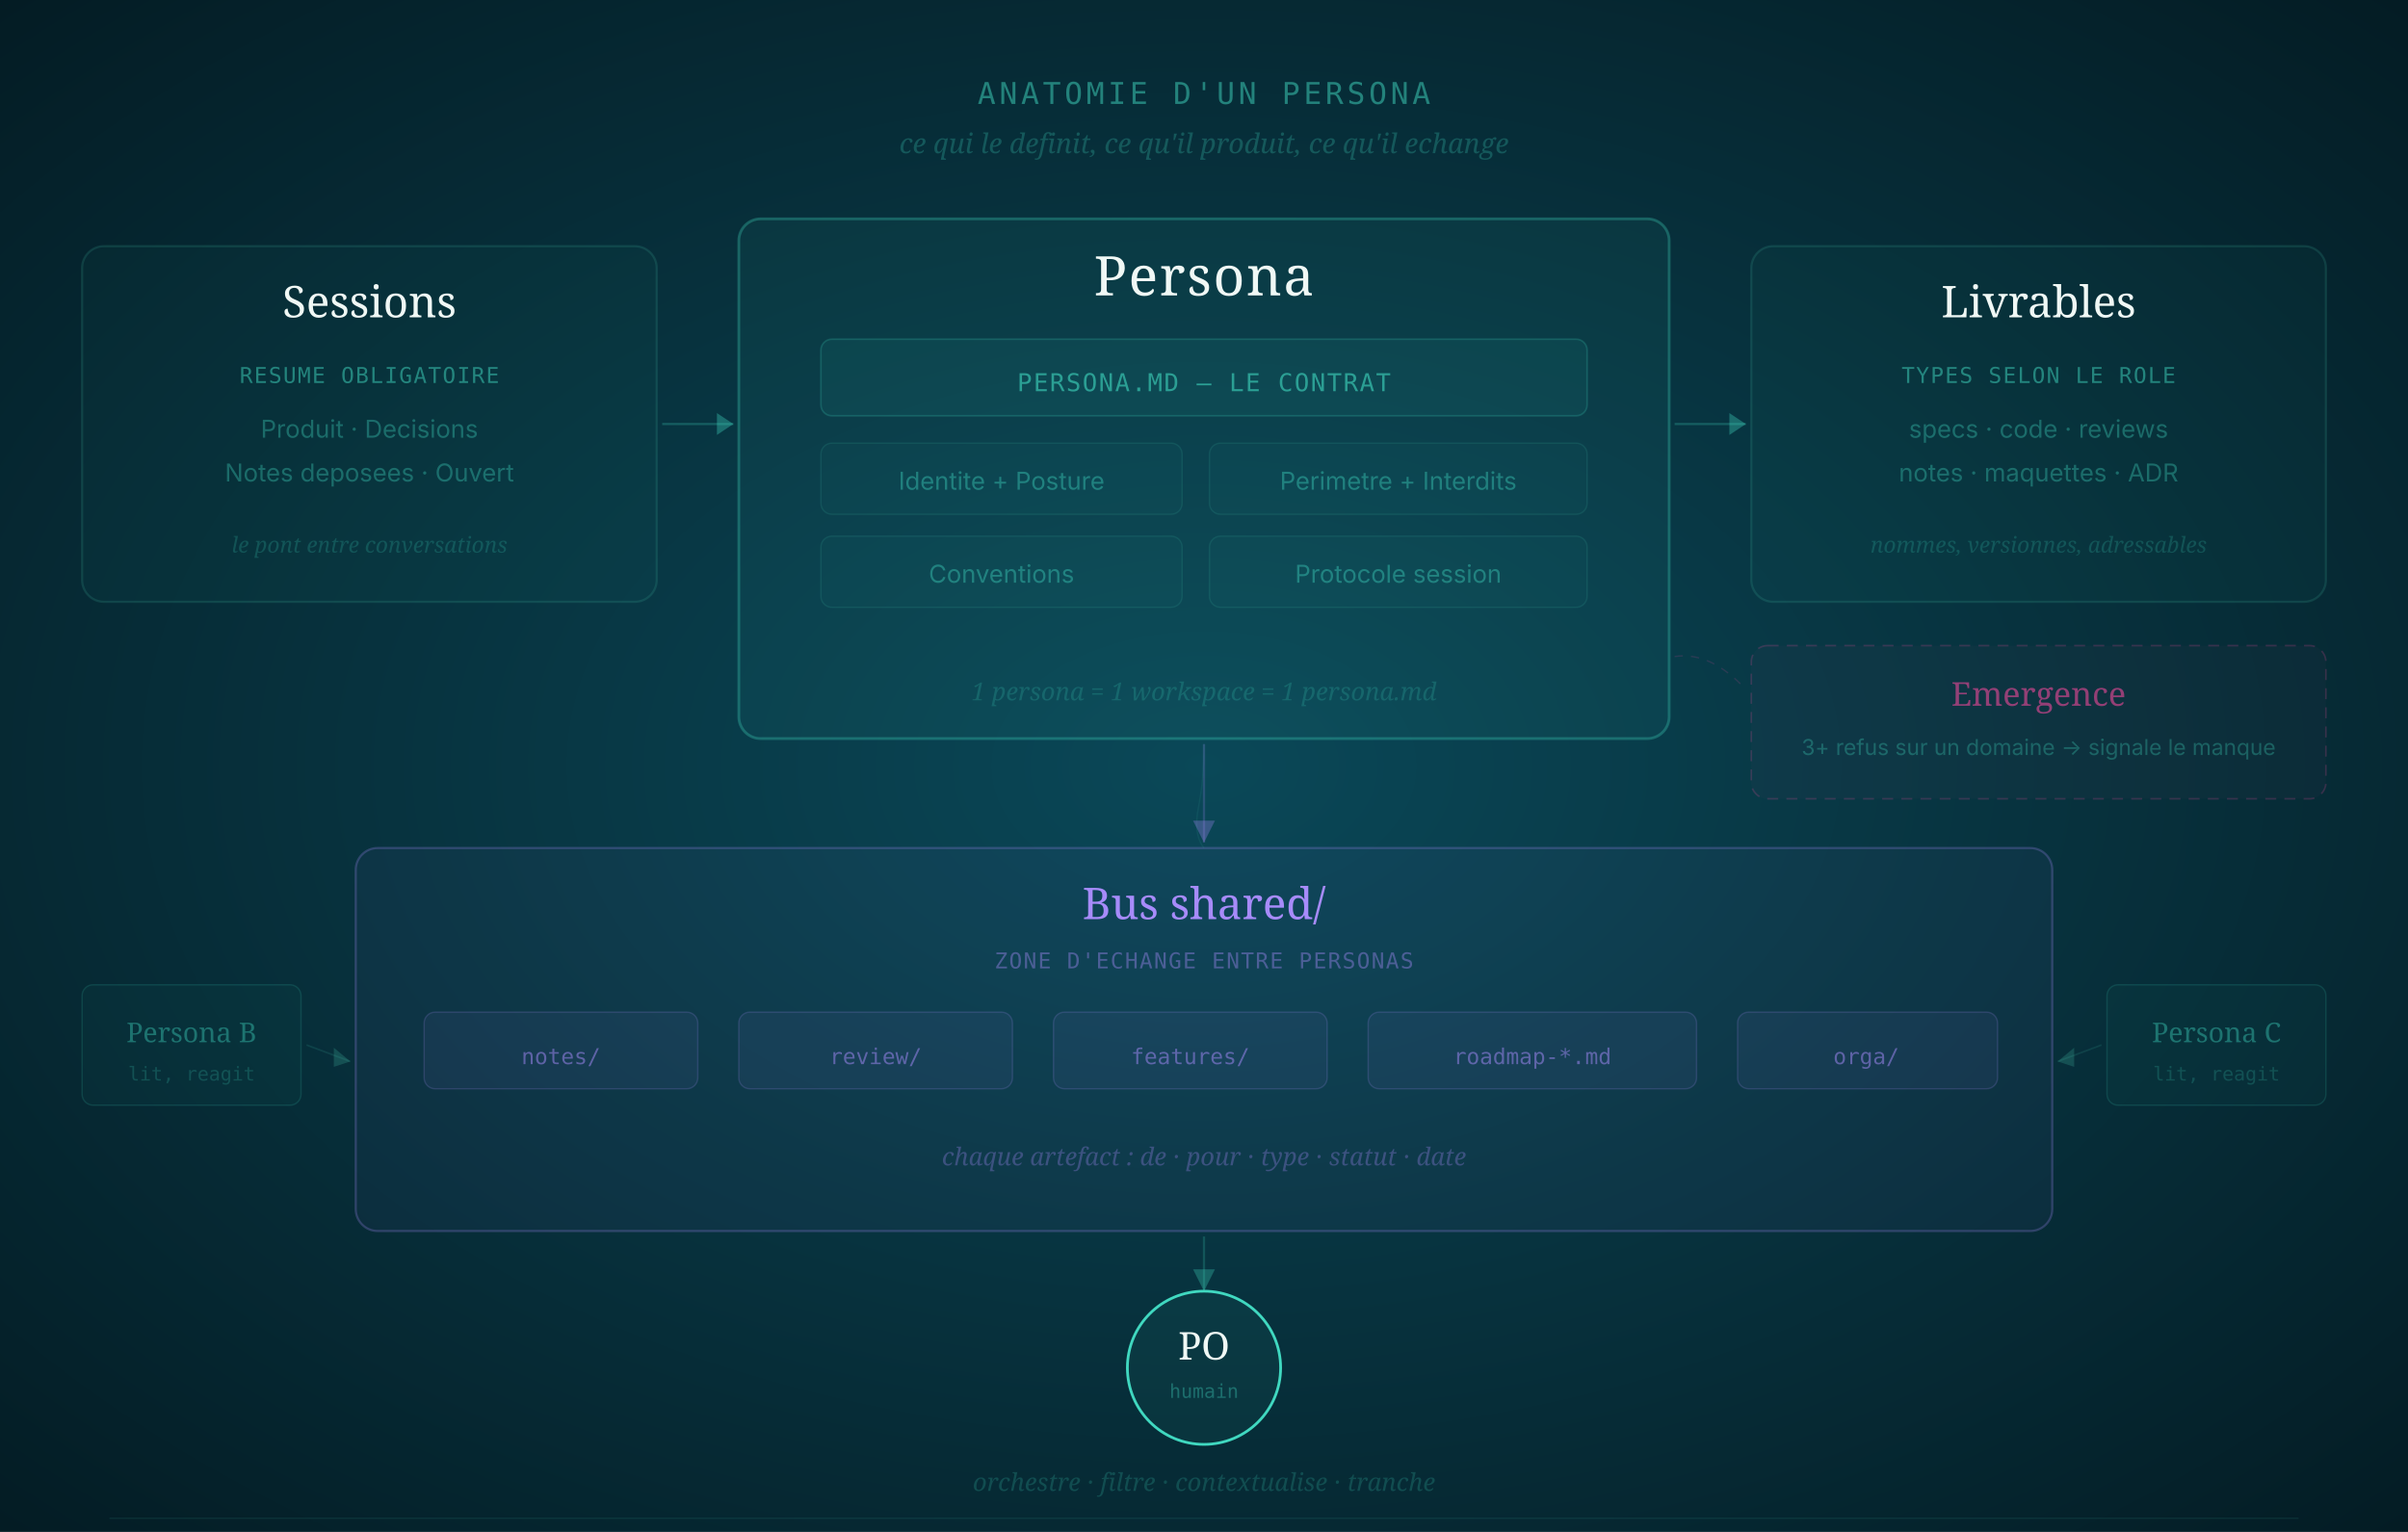
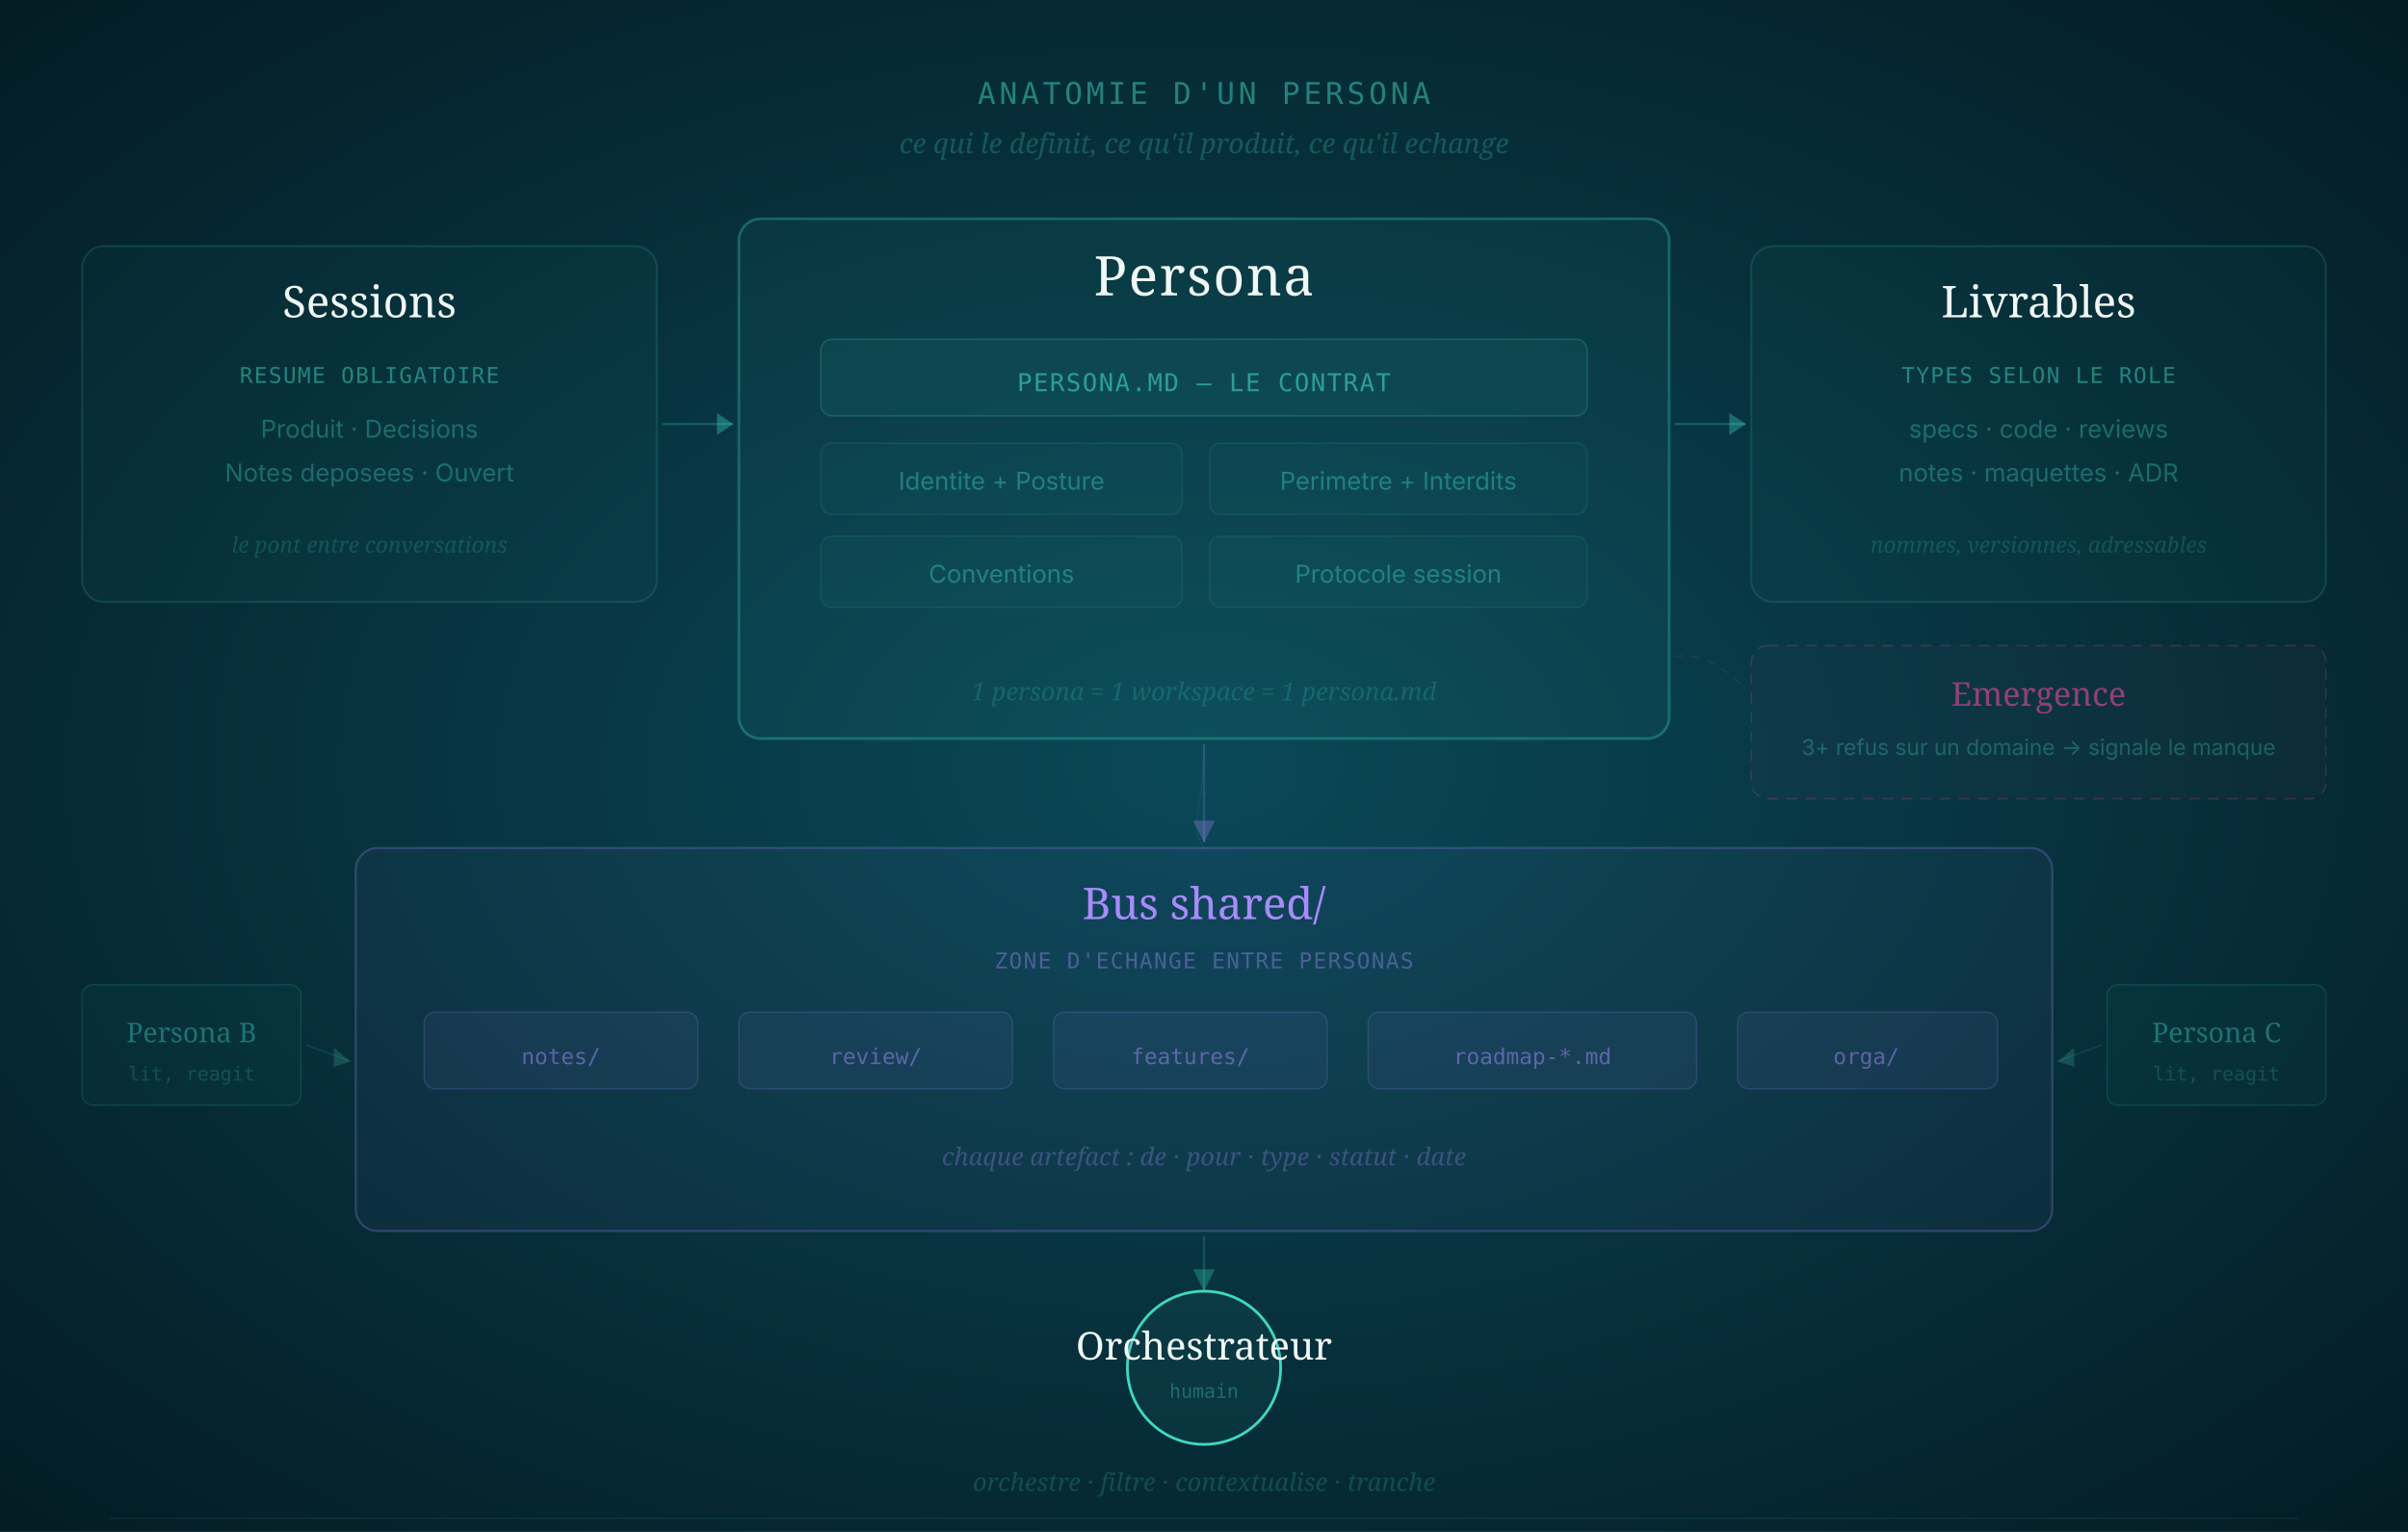
<svg xmlns="http://www.w3.org/2000/svg" viewBox="0 0 880 560" width="880" height="560">
  <defs>
    <radialGradient id="bg" cx="50%" cy="50%" r="70%">
      <stop offset="0%" stop-color="#0a4858" />
      <stop offset="100%" stop-color="#041c24" />
    </radialGradient>
  </defs>
  <rect width="880" height="560" fill="url(#bg)" />
  <text x="440" y="38" text-anchor="middle" font-family="'IBM Plex Mono', monospace" font-size="11" fill="rgba(64,216,192,0.5)" letter-spacing="0.12em">ANATOMIE D'UN PERSONA</text>
  <text x="440" y="56" text-anchor="middle" font-family="Georgia, serif" font-size="10" fill="rgba(64,216,192,0.25)" font-style="italic">ce qui le definit, ce qu'il produit, ce qu'il echange</text>
  <rect x="270" y="80" width="340" height="190" rx="8" fill="rgba(64,216,192,0.05)" stroke="rgba(64,216,192,0.3)" stroke-width="1" />
  <text x="440" y="108" text-anchor="middle" font-family="Georgia, serif" font-size="20" fill="#f0f8f5" font-weight="300" letter-spacing="0.03em">Persona</text>
  <rect x="300" y="124" width="280" height="28" rx="4" fill="rgba(64,216,192,0.06)" stroke="rgba(64,216,192,0.2)" stroke-width="0.6" />
  <text x="440" y="143" text-anchor="middle" font-family="'IBM Plex Mono', monospace" font-size="9" fill="rgba(64,216,192,0.6)" letter-spacing="0.06em">PERSONA.MD — LE CONTRAT</text>
  <rect x="300" y="162" width="132" height="26" rx="4" fill="rgba(64,216,192,0.03)" stroke="rgba(64,180,160,0.15)" stroke-width="0.5" />
  <text x="366" y="179" text-anchor="middle" font-family="Inter, system-ui, sans-serif" font-size="9" fill="rgba(64,216,192,0.4)">Identite + Posture</text>
  <rect x="442" y="162" width="138" height="26" rx="4" fill="rgba(64,216,192,0.03)" stroke="rgba(64,180,160,0.15)" stroke-width="0.5" />
  <text x="511" y="179" text-anchor="middle" font-family="Inter, system-ui, sans-serif" font-size="9" fill="rgba(64,216,192,0.4)">Perimetre + Interdits</text>
  <rect x="300" y="196" width="132" height="26" rx="4" fill="rgba(64,216,192,0.03)" stroke="rgba(64,180,160,0.15)" stroke-width="0.5" />
  <text x="366" y="213" text-anchor="middle" font-family="Inter, system-ui, sans-serif" font-size="9" fill="rgba(64,216,192,0.4)">Conventions</text>
  <rect x="442" y="196" width="138" height="26" rx="4" fill="rgba(64,216,192,0.03)" stroke="rgba(64,180,160,0.15)" stroke-width="0.5" />
  <text x="511" y="213" text-anchor="middle" font-family="Inter, system-ui, sans-serif" font-size="9" fill="rgba(64,216,192,0.4)">Protocole session</text>
  <text x="440" y="256" text-anchor="middle" font-family="Georgia, serif" font-size="9" fill="rgba(64,216,192,0.2)" font-style="italic">1 persona = 1 workspace = 1 persona.md</text>
  <rect x="30" y="90" width="210" height="130" rx="8" fill="rgba(64,216,192,0.03)" stroke="rgba(64,180,160,0.18)" stroke-width="0.8" />
  <text x="135" y="116" text-anchor="middle" font-family="Georgia, serif" font-size="16" fill="#f0f8f5" font-weight="300">Sessions</text>
  <text x="135" y="140" text-anchor="middle" font-family="'IBM Plex Mono', monospace" font-size="8" fill="rgba(64,216,192,0.5)" letter-spacing="0.06em">RESUME OBLIGATOIRE</text>
  <text x="135" y="160" text-anchor="middle" font-family="Inter, system-ui, sans-serif" font-size="9" fill="rgba(64,216,192,0.35)">Produit · Decisions</text>
  <text x="135" y="176" text-anchor="middle" font-family="Inter, system-ui, sans-serif" font-size="9" fill="rgba(64,216,192,0.35)">Notes deposees · Ouvert</text>
  <text x="135" y="202" text-anchor="middle" font-family="Georgia, serif" font-size="8" fill="rgba(64,216,192,0.2)" font-style="italic">le pont entre conversations</text>
  <line x1="242" y1="155" x2="268" y2="155" stroke="rgba(64,216,192,0.25)" stroke-width="0.8" />
  <polygon points="268,155 262,151 262,159" fill="rgba(64,216,192,0.35)" />
  <rect x="640" y="90" width="210" height="130" rx="8" fill="rgba(64,216,192,0.03)" stroke="rgba(64,180,160,0.18)" stroke-width="0.8" />
  <text x="745" y="116" text-anchor="middle" font-family="Georgia, serif" font-size="16" fill="#f0f8f5" font-weight="300">Livrables</text>
  <text x="745" y="140" text-anchor="middle" font-family="'IBM Plex Mono', monospace" font-size="8" fill="rgba(64,216,192,0.5)" letter-spacing="0.06em">TYPES SELON LE ROLE</text>
  <text x="745" y="160" text-anchor="middle" font-family="Inter, system-ui, sans-serif" font-size="9" fill="rgba(64,216,192,0.35)">specs · code · reviews</text>
  <text x="745" y="176" text-anchor="middle" font-family="Inter, system-ui, sans-serif" font-size="9" fill="rgba(64,216,192,0.35)">notes · maquettes · ADR</text>
  <text x="745" y="202" text-anchor="middle" font-family="Georgia, serif" font-size="8" fill="rgba(64,216,192,0.2)" font-style="italic">nommes, versionnes, adressables</text>
  <line x1="612" y1="155" x2="638" y2="155" stroke="rgba(64,216,192,0.25)" stroke-width="0.8" />
  <polygon points="638,155 632,151 632,159" fill="rgba(64,216,192,0.35)" />
  <rect x="130" y="310" width="620" height="140" rx="8" fill="rgba(167,139,250,0.04)" stroke="rgba(167,139,250,0.25)" stroke-width="0.8" />
  <text x="440" y="336" text-anchor="middle" font-family="Georgia, serif" font-size="16" fill="#a78bfa" font-weight="300">Bus shared/</text>
  <text x="440" y="354" text-anchor="middle" font-family="'IBM Plex Mono', monospace" font-size="8" fill="rgba(167,139,250,0.4)" letter-spacing="0.06em">ZONE D'ECHANGE ENTRE PERSONAS</text>
  <rect x="155" y="370" width="100" height="28" rx="4" fill="rgba(167,139,250,0.06)" stroke="rgba(167,139,250,0.18)" stroke-width="0.5" />
  <text x="205" y="389" text-anchor="middle" font-family="'IBM Plex Mono', monospace" font-size="8" fill="rgba(167,139,250,0.5)">notes/</text>
  <rect x="270" y="370" width="100" height="28" rx="4" fill="rgba(167,139,250,0.06)" stroke="rgba(167,139,250,0.18)" stroke-width="0.5" />
  <text x="320" y="389" text-anchor="middle" font-family="'IBM Plex Mono', monospace" font-size="8" fill="rgba(167,139,250,0.5)">review/</text>
  <rect x="385" y="370" width="100" height="28" rx="4" fill="rgba(167,139,250,0.06)" stroke="rgba(167,139,250,0.18)" stroke-width="0.5" />
  <text x="435" y="389" text-anchor="middle" font-family="'IBM Plex Mono', monospace" font-size="8" fill="rgba(167,139,250,0.5)">features/</text>
  <rect x="500" y="370" width="120" height="28" rx="4" fill="rgba(167,139,250,0.06)" stroke="rgba(167,139,250,0.18)" stroke-width="0.5" />
  <text x="560" y="389" text-anchor="middle" font-family="'IBM Plex Mono', monospace" font-size="8" fill="rgba(167,139,250,0.5)">roadmap-*.md</text>
  <rect x="635" y="370" width="95" height="28" rx="4" fill="rgba(167,139,250,0.06)" stroke="rgba(167,139,250,0.18)" stroke-width="0.5" />
  <text x="682" y="389" text-anchor="middle" font-family="'IBM Plex Mono', monospace" font-size="8" fill="rgba(167,139,250,0.5)">orga/</text>
  <text x="440" y="426" text-anchor="middle" font-family="Georgia, serif" font-size="9" fill="rgba(167,139,250,0.3)" font-style="italic">chaque artefact : de · pour · type · statut · date</text>
  <path d="M 440,272 Q 440,285 438,295 Q 436,305 440,310" fill="none" stroke="rgba(64,180,160,0.1)" stroke-width="0.5" />
  <line x1="440" y1="272" x2="440" y2="308" stroke="rgba(167,139,250,0.2)" stroke-width="0.8" />
  <polygon points="440,308 436,300 444,300" fill="rgba(167,139,250,0.3)" />
  <rect x="30" y="360" width="80" height="44" rx="4" fill="rgba(64,216,192,0.03)" stroke="rgba(64,216,192,0.15)" stroke-width="0.5" />
  <text x="70" y="381" text-anchor="middle" font-family="Georgia, serif" font-size="10" fill="rgba(64,216,192,0.4)">Persona B</text>
  <text x="70" y="395" text-anchor="middle" font-family="'IBM Plex Mono', monospace" font-size="7" fill="rgba(64,216,192,0.2)">lit, reagit</text>
  <line x1="112" y1="382" x2="128" y2="388" stroke="rgba(64,180,160,0.15)" stroke-width="0.6" />
  <polygon points="128,388 122,383 122,390" fill="rgba(64,180,160,0.25)" />
  <rect x="770" y="360" width="80" height="44" rx="4" fill="rgba(64,216,192,0.03)" stroke="rgba(64,216,192,0.15)" stroke-width="0.5" />
  <text x="810" y="381" text-anchor="middle" font-family="Georgia, serif" font-size="10" fill="rgba(64,216,192,0.4)">Persona C</text>
  <text x="810" y="395" text-anchor="middle" font-family="'IBM Plex Mono', monospace" font-size="7" fill="rgba(64,216,192,0.2)">lit, reagit</text>
  <line x1="768" y1="382" x2="752" y2="388" stroke="rgba(64,180,160,0.15)" stroke-width="0.6" />
  <polygon points="752,388 758,383 758,390" fill="rgba(64,180,160,0.25)" />
  <rect x="640" y="236" width="210" height="56" rx="6" fill="rgba(226,72,153,0.03)" stroke="rgba(236,72,153,0.2)" stroke-width="0.6" stroke-dasharray="4,3" />
  <text x="745" y="258" text-anchor="middle" font-family="Georgia, serif" font-size="12" fill="rgba(236,72,153,0.6)" font-weight="300">Emergence</text>
  <text x="745" y="276" text-anchor="middle" font-family="Inter, system-ui, sans-serif" font-size="8" fill="rgba(64,216,192,0.3)">3+ refus sur un domaine → signale le manque</text>
  <path d="M 612,240 Q 625,238 638,252" fill="none" stroke="rgba(236,72,153,0.15)" stroke-width="0.5" stroke-dasharray="3,3" />
  <circle cx="440" cy="500" r="28" fill="rgba(64,216,192,0.05)" stroke="#40d8c0" stroke-width="1" />
-   <text x="440" y="497" text-anchor="middle" font-family="Georgia, serif" font-size="14" fill="#f0f8f5" font-weight="300">PO</text>
+   <text x="440" y="497" text-anchor="middle" font-family="Georgia, serif" font-size="14" fill="#f0f8f5" font-weight="300">Orchestrateur</text>
  <text x="440" y="511" text-anchor="middle" font-family="'IBM Plex Mono', monospace" font-size="7" fill="rgba(64,216,192,0.35)">humain</text>
  <line x1="440" y1="452" x2="440" y2="472" stroke="rgba(64,216,192,0.2)" stroke-width="0.8" />
  <polygon points="440,472 436,464 444,464" fill="rgba(64,216,192,0.3)" />
  <text x="440" y="545" text-anchor="middle" font-family="Georgia, serif" font-size="9" fill="rgba(64,216,192,0.2)" font-style="italic">orchestre · filtre · contextualise · tranche</text>
  <line x1="40" y1="555" x2="840" y2="555" stroke="rgba(64,180,160,0.12)" stroke-width="0.5" />
</svg>
